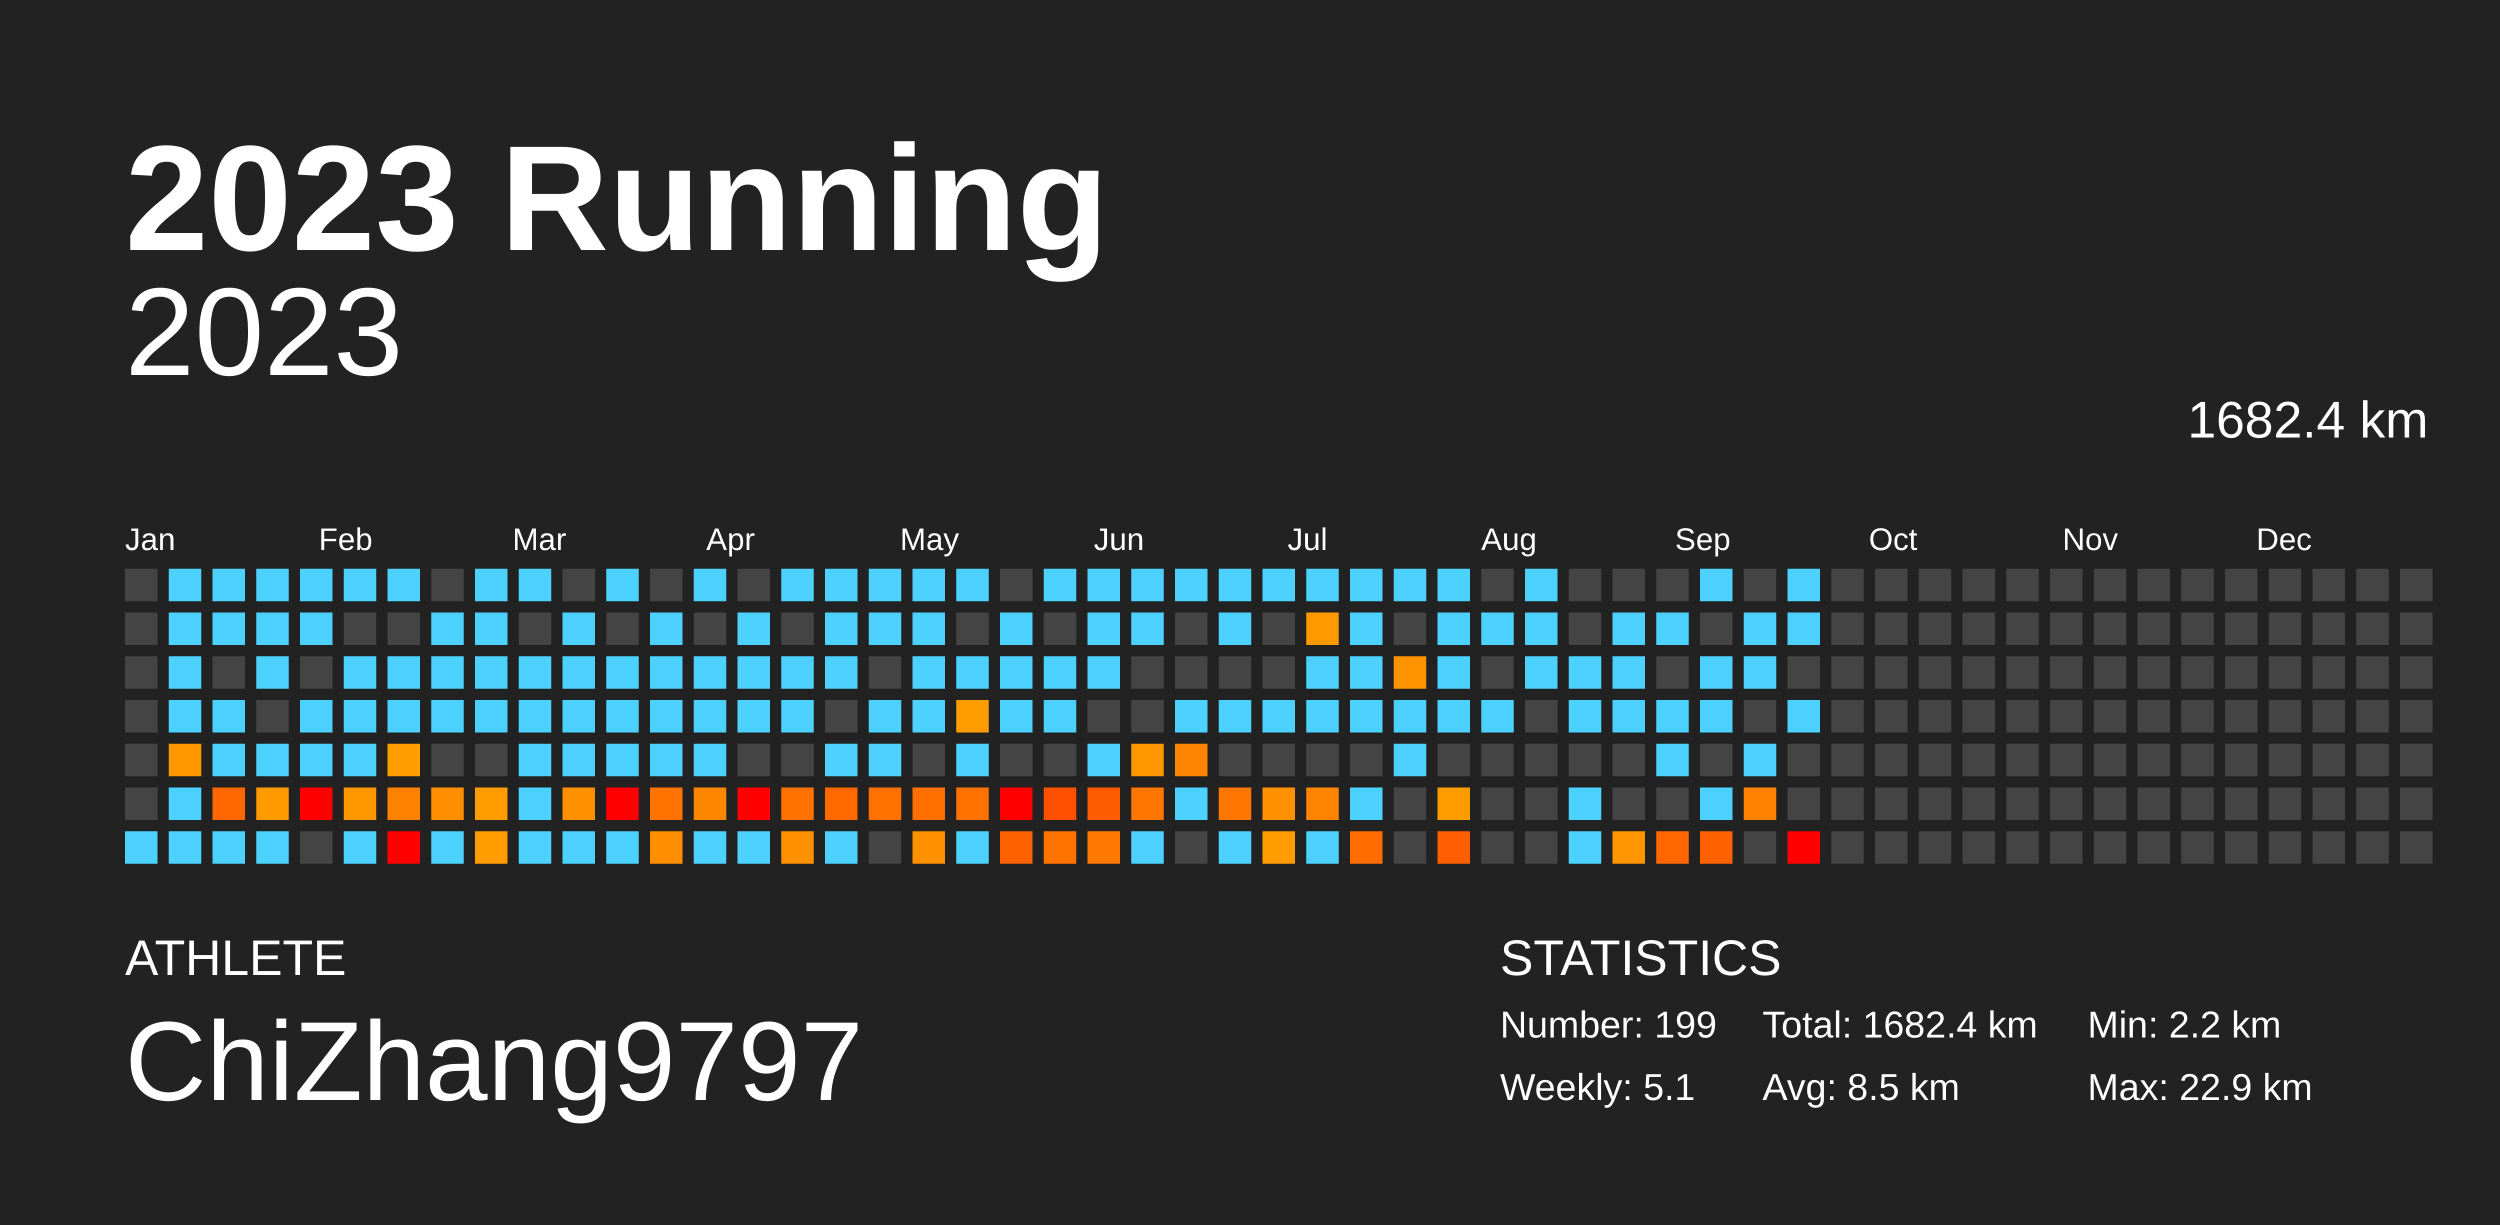
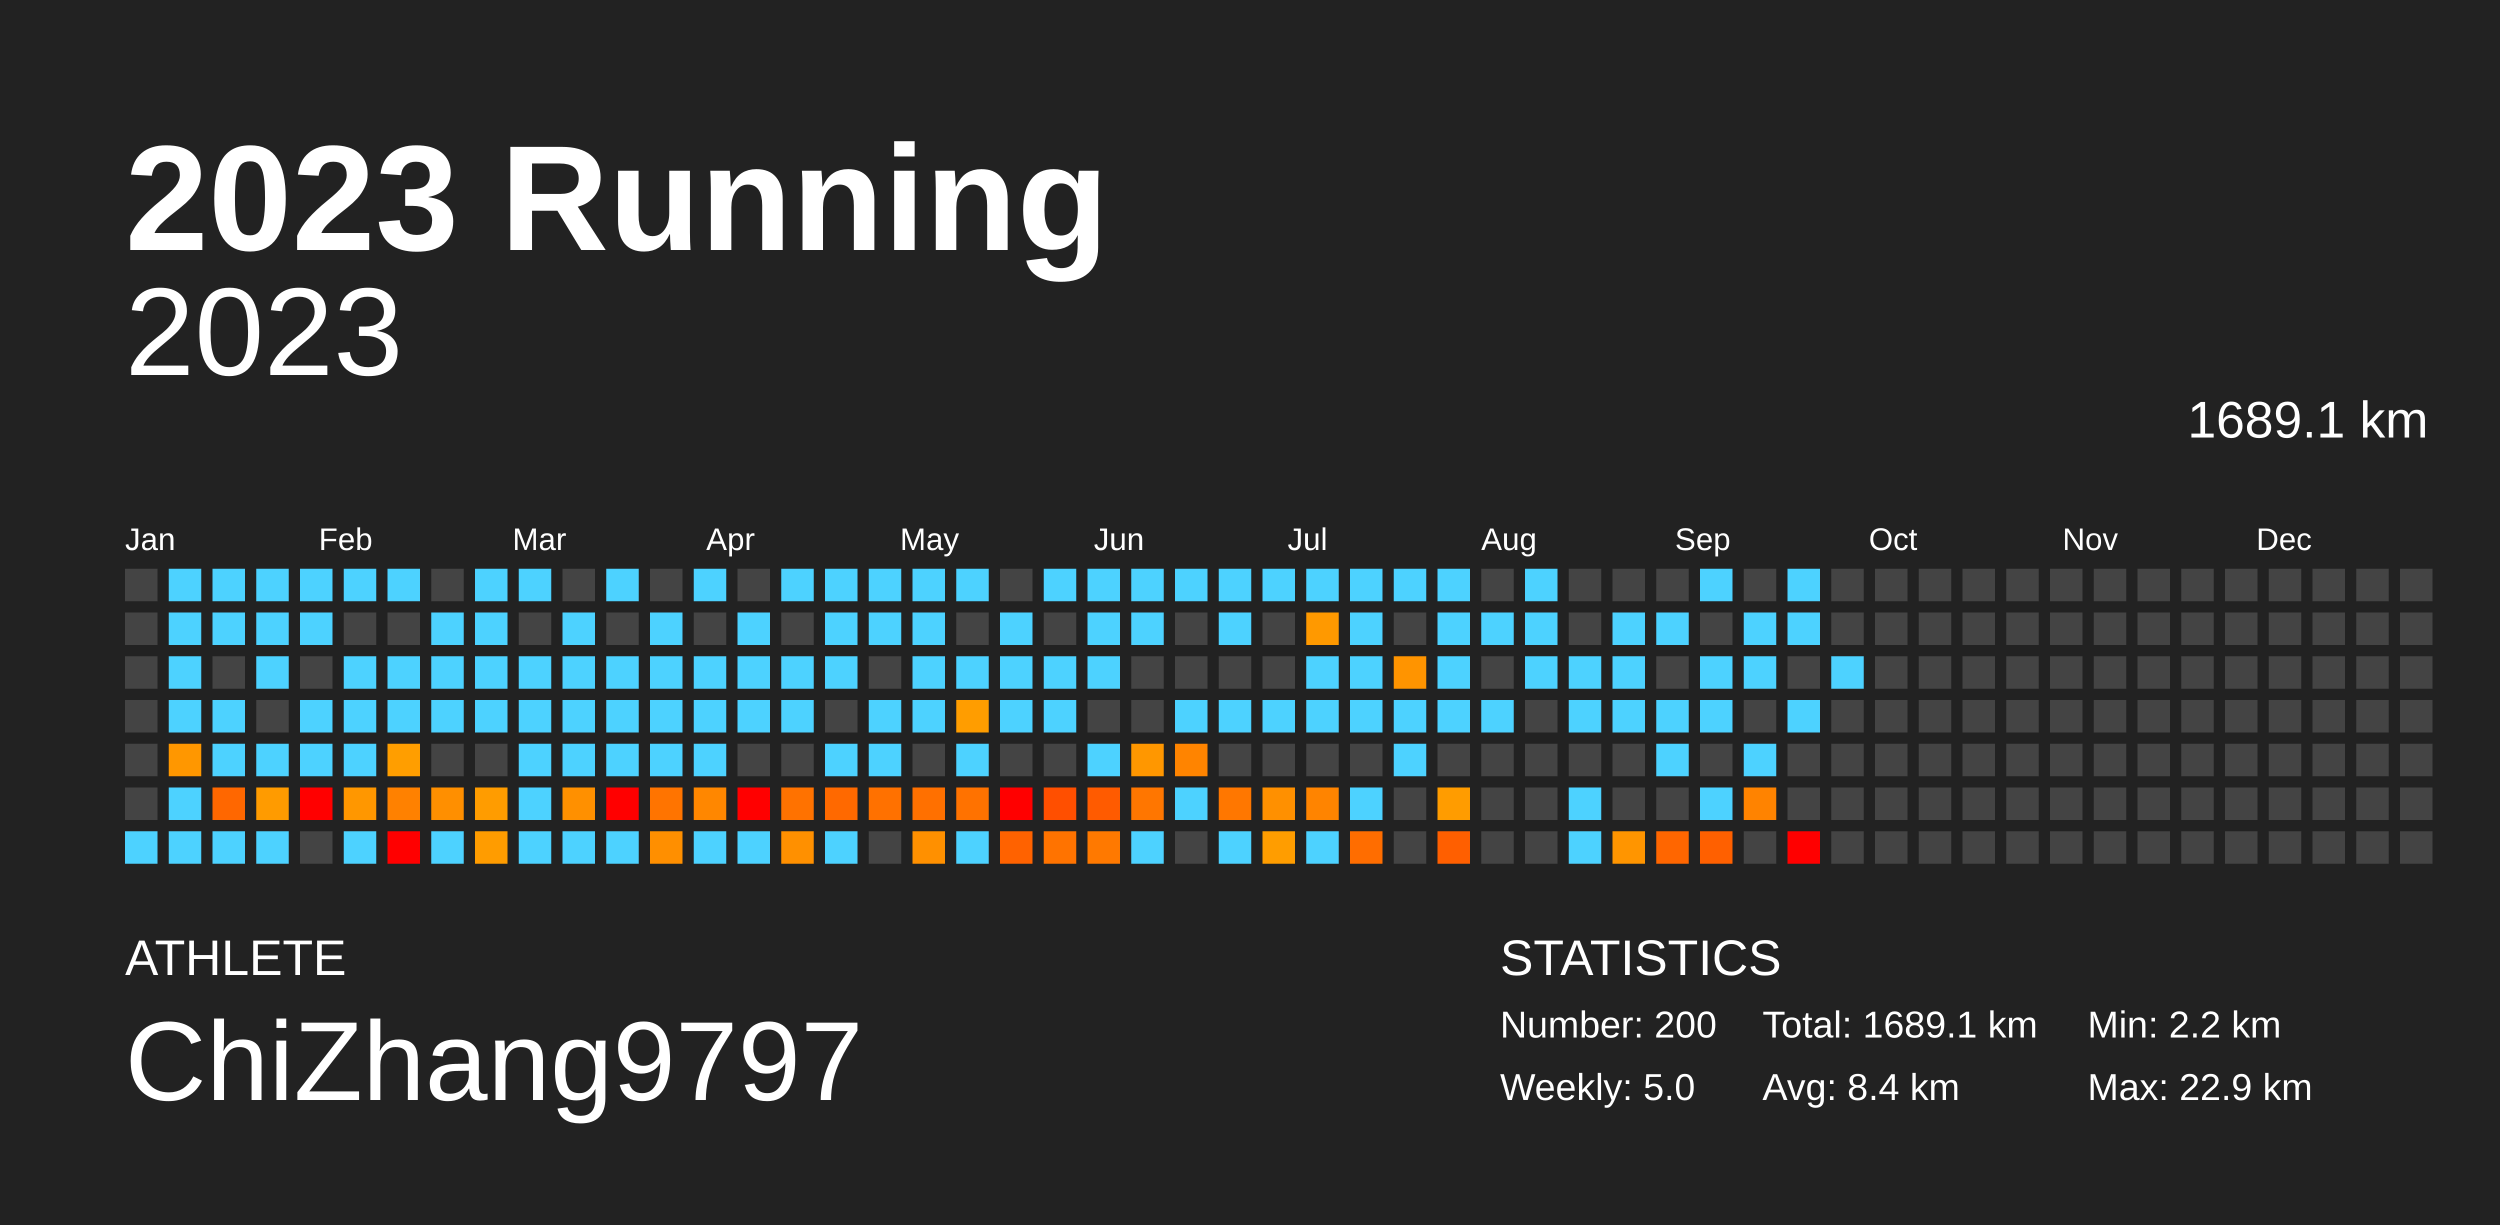
<svg xmlns="http://www.w3.org/2000/svg" baseProfile="full" height="98mm" version="1.1" viewBox="0,0,200,98" width="200mm">
  <defs />
  <rect fill="#222222" height="98" width="200" x="0" y="0" />
  <text fill="#FFFFFF" style="font-size:12px; font-family:Arial; font-weight:bold;" x="10" y="20">2023 Running</text>
  <text fill="#FFFFFF" style="font-size:4px; font-family:Arial" x="10" y="78">ATHLETE</text>
  <text fill="#FFFFFF" style="font-size:9px; font-family:Arial" x="10" y="88">ChiZhang9797</text>
  <text fill="#FFFFFF" style="font-size:4px; font-family:Arial" x="120" y="78">STATISTICS</text>
-   <text fill="#FFFFFF" style="font-size:3px; font-family:Arial" x="120" y="83">Number: 199</text>
-   <text fill="#FFFFFF" style="font-size:3px; font-family:Arial" x="120" y="88">Weekly: 5.1</text>
-   <text fill="#FFFFFF" style="font-size:3px; font-family:Arial" x="141" y="83">Total: 1682.4 km</text>
-   <text fill="#FFFFFF" style="font-size:3px; font-family:Arial" x="141" y="88">Avg: 8.5 km</text>
+   <text fill="#FFFFFF" style="font-size:3px; font-family:Arial" x="120" y="83">Number: 200</text>
+   <text fill="#FFFFFF" style="font-size:3px; font-family:Arial" x="120" y="88">Weekly: 5.0</text>
+   <text fill="#FFFFFF" style="font-size:3px; font-family:Arial" x="141" y="83">Total: 1689.1 km</text>
+   <text fill="#FFFFFF" style="font-size:3px; font-family:Arial" x="141" y="88">Avg: 8.4 km</text>
  <text fill="#FFFFFF" style="font-size:3px; font-family:Arial" x="167" y="83">Min: 2.2 km</text>
  <text fill="#FFFFFF" style="font-size:3px; font-family:Arial" x="167" y="88">Max: 22.9 km</text>
  <text alignment-baseline="hanging" fill="#FFFFFF" style="font-size:10.0px; font-family:Arial;" x="10" y="30">2023</text>
-   <text alignment-baseline="hanging" fill="#FFFFFF" style="font-size:4.125px; font-family:Arial;" x="175" y="35">1682.4 km</text>
+   <text alignment-baseline="hanging" fill="#FFFFFF" style="font-size:4.125px; font-family:Arial;" x="175" y="35">1689.1 km</text>
  <text fill="#FFFFFF" style="font-size:2.5px; font-family:Arial" x="10.0" y="44">Jan</text>
  <text fill="#FFFFFF" style="font-size:2.5px; font-family:Arial" x="25.5" y="44">Feb</text>
  <text fill="#FFFFFF" style="font-size:2.5px; font-family:Arial" x="41.0" y="44">Mar</text>
  <text fill="#FFFFFF" style="font-size:2.5px; font-family:Arial" x="56.5" y="44">Apr</text>
  <text fill="#FFFFFF" style="font-size:2.5px; font-family:Arial" x="72.0" y="44">May</text>
  <text fill="#FFFFFF" style="font-size:2.5px; font-family:Arial" x="87.5" y="44">Jun</text>
  <text fill="#FFFFFF" style="font-size:2.5px; font-family:Arial" x="103.0" y="44">Jul</text>
  <text fill="#FFFFFF" style="font-size:2.5px; font-family:Arial" x="118.5" y="44">Aug</text>
  <text fill="#FFFFFF" style="font-size:2.5px; font-family:Arial" x="134.0" y="44">Sep</text>
  <text fill="#FFFFFF" style="font-size:2.5px; font-family:Arial" x="149.5" y="44">Oct</text>
  <text fill="#FFFFFF" style="font-size:2.5px; font-family:Arial" x="165.0" y="44">Nov</text>
  <text fill="#FFFFFF" style="font-size:2.5px; font-family:Arial" x="180.5" y="44">Dec</text>
  <rect fill="#444444" height="2.6" width="2.6" x="10.0" y="45.5" />
  <rect fill="#444444" height="2.6" width="2.6" x="10.0" y="49.0" />
  <rect fill="#444444" height="2.6" width="2.6" x="10.0" y="52.5" />
  <rect fill="#444444" height="2.6" width="2.6" x="10.0" y="56.0" />
  <rect fill="#444444" height="2.6" width="2.6" x="10.0" y="59.5" />
  <rect fill="#444444" height="2.6" width="2.6" x="10.0" y="63.0" />
  <rect fill="#4dd2ff" height="2.6" width="2.6" x="10.0" y="66.5" />
  <rect fill="#4dd2ff" height="2.6" width="2.6" x="13.5" y="45.5" />
  <rect fill="#4dd2ff" height="2.6" width="2.6" x="13.5" y="49.0" />
  <rect fill="#4dd2ff" height="2.6" width="2.6" x="13.5" y="52.5" />
  <rect fill="#4dd2ff" height="2.6" width="2.6" x="13.5" y="56.0" />
  <rect fill="#ff9700" height="2.6" width="2.6" x="13.5" y="59.5" />
  <rect fill="#4dd2ff" height="2.6" width="2.6" x="13.5" y="63.0" />
  <rect fill="#4dd2ff" height="2.6" width="2.6" x="13.5" y="66.5" />
  <rect fill="#4dd2ff" height="2.6" width="2.6" x="17.0" y="45.5" />
  <rect fill="#4dd2ff" height="2.6" width="2.6" x="17.0" y="49.0" />
  <rect fill="#444444" height="2.6" width="2.6" x="17.0" y="52.5" />
  <rect fill="#4dd2ff" height="2.6" width="2.6" x="17.0" y="56.0" />
  <rect fill="#4dd2ff" height="2.6" width="2.6" x="17.0" y="59.5" />
  <rect fill="#ff6700" height="2.6" width="2.6" x="17.0" y="63.0" />
  <rect fill="#4dd2ff" height="2.6" width="2.6" x="17.0" y="66.5" />
  <rect fill="#4dd2ff" height="2.6" width="2.6" x="20.5" y="45.5" />
  <rect fill="#4dd2ff" height="2.6" width="2.6" x="20.5" y="49.0" />
  <rect fill="#4dd2ff" height="2.6" width="2.6" x="20.5" y="52.5" />
  <rect fill="#444444" height="2.6" width="2.6" x="20.5" y="56.0" />
  <rect fill="#4dd2ff" height="2.6" width="2.6" x="20.5" y="59.5" />
  <rect fill="#ff9b00" height="2.6" width="2.6" x="20.5" y="63.0" />
  <rect fill="#4dd2ff" height="2.6" width="2.6" x="20.5" y="66.5" />
  <rect fill="#4dd2ff" height="2.6" width="2.6" x="24.0" y="45.5" />
  <rect fill="#4dd2ff" height="2.6" width="2.6" x="24.0" y="49.0" />
  <rect fill="#444444" height="2.6" width="2.6" x="24.0" y="52.5" />
  <rect fill="#4dd2ff" height="2.6" width="2.6" x="24.0" y="56.0" />
  <rect fill="#4dd2ff" height="2.6" width="2.6" x="24.0" y="59.5" />
  <rect fill="red" height="2.6" width="2.6" x="24.0" y="63.0" />
  <rect fill="#444444" height="2.6" width="2.6" x="24.0" y="66.5" />
  <rect fill="#4dd2ff" height="2.6" width="2.6" x="27.5" y="45.5" />
  <rect fill="#444444" height="2.6" width="2.6" x="27.5" y="49.0" />
  <rect fill="#4dd2ff" height="2.6" width="2.6" x="27.5" y="52.5" />
  <rect fill="#4dd2ff" height="2.6" width="2.6" x="27.5" y="56.0" />
  <rect fill="#4dd2ff" height="2.6" width="2.6" x="27.5" y="59.5" />
  <rect fill="#ff9700" height="2.6" width="2.6" x="27.5" y="63.0" />
  <rect fill="#4dd2ff" height="2.6" width="2.6" x="27.5" y="66.5" />
  <rect fill="#4dd2ff" height="2.6" width="2.6" x="31.0" y="45.5" />
  <rect fill="#444444" height="2.6" width="2.6" x="31.0" y="49.0" />
  <rect fill="#4dd2ff" height="2.6" width="2.6" x="31.0" y="52.5" />
  <rect fill="#4dd2ff" height="2.6" width="2.6" x="31.0" y="56.0" />
  <rect fill="#ff9e00" height="2.6" width="2.6" x="31.0" y="59.5" />
  <rect fill="#ff8100" height="2.6" width="2.6" x="31.0" y="63.0" />
  <rect fill="red" height="2.6" width="2.6" x="31.0" y="66.5" />
  <rect fill="#444444" height="2.6" width="2.6" x="34.5" y="45.5" />
  <rect fill="#4dd2ff" height="2.6" width="2.6" x="34.5" y="49.0" />
  <rect fill="#4dd2ff" height="2.6" width="2.6" x="34.5" y="52.5" />
  <rect fill="#4dd2ff" height="2.6" width="2.6" x="34.5" y="56.0" />
  <rect fill="#444444" height="2.6" width="2.6" x="34.5" y="59.5" />
  <rect fill="#ff8f00" height="2.6" width="2.6" x="34.5" y="63.0" />
  <rect fill="#4dd2ff" height="2.6" width="2.6" x="34.5" y="66.5" />
  <rect fill="#4dd2ff" height="2.6" width="2.6" x="38.0" y="45.5" />
  <rect fill="#4dd2ff" height="2.6" width="2.6" x="38.0" y="49.0" />
  <rect fill="#4dd2ff" height="2.6" width="2.6" x="38.0" y="52.5" />
  <rect fill="#4dd2ff" height="2.6" width="2.6" x="38.0" y="56.0" />
  <rect fill="#444444" height="2.6" width="2.6" x="38.0" y="59.5" />
  <rect fill="#ff9c00" height="2.6" width="2.6" x="38.0" y="63.0" />
  <rect fill="#ff9c00" height="2.6" width="2.6" x="38.0" y="66.5" />
  <rect fill="#4dd2ff" height="2.6" width="2.6" x="41.5" y="45.5" />
  <rect fill="#444444" height="2.6" width="2.6" x="41.5" y="49.0" />
  <rect fill="#4dd2ff" height="2.6" width="2.6" x="41.5" y="52.5" />
  <rect fill="#4dd2ff" height="2.6" width="2.6" x="41.5" y="56.0" />
  <rect fill="#4dd2ff" height="2.6" width="2.6" x="41.5" y="59.5" />
  <rect fill="#4dd2ff" height="2.6" width="2.6" x="41.5" y="63.0" />
  <rect fill="#4dd2ff" height="2.6" width="2.6" x="41.5" y="66.5" />
  <rect fill="#444444" height="2.6" width="2.6" x="45.0" y="45.5" />
  <rect fill="#4dd2ff" height="2.6" width="2.6" x="45.0" y="49.0" />
  <rect fill="#4dd2ff" height="2.6" width="2.6" x="45.0" y="52.5" />
  <rect fill="#4dd2ff" height="2.6" width="2.6" x="45.0" y="56.0" />
  <rect fill="#4dd2ff" height="2.6" width="2.6" x="45.0" y="59.5" />
  <rect fill="#ff9000" height="2.6" width="2.6" x="45.0" y="63.0" />
  <rect fill="#4dd2ff" height="2.6" width="2.6" x="45.0" y="66.5" />
  <rect fill="#4dd2ff" height="2.6" width="2.6" x="48.5" y="45.5" />
  <rect fill="#444444" height="2.6" width="2.6" x="48.5" y="49.0" />
  <rect fill="#4dd2ff" height="2.6" width="2.6" x="48.5" y="52.5" />
  <rect fill="#4dd2ff" height="2.6" width="2.6" x="48.5" y="56.0" />
  <rect fill="#4dd2ff" height="2.6" width="2.6" x="48.5" y="59.5" />
  <rect fill="red" height="2.6" width="2.6" x="48.5" y="63.0" />
  <rect fill="#4dd2ff" height="2.6" width="2.6" x="48.5" y="66.5" />
  <rect fill="#444444" height="2.6" width="2.6" x="52.0" y="45.5" />
  <rect fill="#4dd2ff" height="2.6" width="2.6" x="52.0" y="49.0" />
  <rect fill="#4dd2ff" height="2.6" width="2.6" x="52.0" y="52.5" />
  <rect fill="#4dd2ff" height="2.6" width="2.6" x="52.0" y="56.0" />
  <rect fill="#4dd2ff" height="2.6" width="2.6" x="52.0" y="59.5" />
  <rect fill="#ff7400" height="2.6" width="2.6" x="52.0" y="63.0" />
  <rect fill="#ff8f00" height="2.6" width="2.6" x="52.0" y="66.5" />
  <rect fill="#4dd2ff" height="2.6" width="2.6" x="55.5" y="45.5" />
  <rect fill="#444444" height="2.6" width="2.6" x="55.5" y="49.0" />
  <rect fill="#4dd2ff" height="2.6" width="2.6" x="55.5" y="52.5" />
  <rect fill="#4dd2ff" height="2.6" width="2.6" x="55.5" y="56.0" />
  <rect fill="#4dd2ff" height="2.6" width="2.6" x="55.5" y="59.5" />
  <rect fill="#ff8700" height="2.6" width="2.6" x="55.5" y="63.0" />
  <rect fill="#4dd2ff" height="2.6" width="2.6" x="55.5" y="66.5" />
  <rect fill="#444444" height="2.6" width="2.6" x="59.0" y="45.5" />
  <rect fill="#4dd2ff" height="2.6" width="2.6" x="59.0" y="49.0" />
  <rect fill="#4dd2ff" height="2.6" width="2.6" x="59.0" y="52.5" />
  <rect fill="#4dd2ff" height="2.6" width="2.6" x="59.0" y="56.0" />
  <rect fill="#444444" height="2.6" width="2.6" x="59.0" y="59.5" />
  <rect fill="red" height="2.6" width="2.6" x="59.0" y="63.0" />
  <rect fill="#4dd2ff" height="2.6" width="2.6" x="59.0" y="66.5" />
  <rect fill="#4dd2ff" height="2.6" width="2.6" x="62.5" y="45.5" />
  <rect fill="#444444" height="2.6" width="2.6" x="62.5" y="49.0" />
  <rect fill="#4dd2ff" height="2.6" width="2.6" x="62.5" y="52.5" />
  <rect fill="#4dd2ff" height="2.6" width="2.6" x="62.5" y="56.0" />
  <rect fill="#444444" height="2.6" width="2.6" x="62.5" y="59.5" />
  <rect fill="#ff7200" height="2.6" width="2.6" x="62.5" y="63.0" />
  <rect fill="#ff9000" height="2.6" width="2.6" x="62.5" y="66.5" />
  <rect fill="#4dd2ff" height="2.6" width="2.6" x="66.0" y="45.5" />
  <rect fill="#4dd2ff" height="2.6" width="2.6" x="66.0" y="49.0" />
  <rect fill="#4dd2ff" height="2.6" width="2.6" x="66.0" y="52.5" />
  <rect fill="#444444" height="2.6" width="2.6" x="66.0" y="56.0" />
  <rect fill="#4dd2ff" height="2.6" width="2.6" x="66.0" y="59.5" />
  <rect fill="#ff6900" height="2.6" width="2.6" x="66.0" y="63.0" />
  <rect fill="#4dd2ff" height="2.6" width="2.6" x="66.0" y="66.5" />
  <rect fill="#4dd2ff" height="2.6" width="2.6" x="69.5" y="45.5" />
  <rect fill="#4dd2ff" height="2.6" width="2.6" x="69.5" y="49.0" />
  <rect fill="#444444" height="2.6" width="2.6" x="69.5" y="52.5" />
  <rect fill="#4dd2ff" height="2.6" width="2.6" x="69.5" y="56.0" />
  <rect fill="#4dd2ff" height="2.6" width="2.6" x="69.5" y="59.5" />
  <rect fill="#ff7100" height="2.6" width="2.6" x="69.5" y="63.0" />
  <rect fill="#444444" height="2.6" width="2.6" x="69.5" y="66.5" />
  <rect fill="#4dd2ff" height="2.6" width="2.6" x="73.0" y="45.5" />
  <rect fill="#4dd2ff" height="2.6" width="2.6" x="73.0" y="49.0" />
  <rect fill="#4dd2ff" height="2.6" width="2.6" x="73.0" y="52.5" />
  <rect fill="#4dd2ff" height="2.6" width="2.6" x="73.0" y="56.0" />
  <rect fill="#444444" height="2.6" width="2.6" x="73.0" y="59.5" />
  <rect fill="#ff7000" height="2.6" width="2.6" x="73.0" y="63.0" />
  <rect fill="#ff9000" height="2.6" width="2.6" x="73.0" y="66.5" />
  <rect fill="#4dd2ff" height="2.6" width="2.6" x="76.5" y="45.5" />
  <rect fill="#444444" height="2.6" width="2.6" x="76.5" y="49.0" />
  <rect fill="#4dd2ff" height="2.6" width="2.6" x="76.5" y="52.5" />
  <rect fill="#ff9d00" height="2.6" width="2.6" x="76.5" y="56.0" />
  <rect fill="#4dd2ff" height="2.6" width="2.6" x="76.5" y="59.5" />
  <rect fill="#ff7200" height="2.6" width="2.6" x="76.5" y="63.0" />
  <rect fill="#4dd2ff" height="2.6" width="2.6" x="76.5" y="66.5" />
  <rect fill="#444444" height="2.6" width="2.6" x="80.0" y="45.5" />
  <rect fill="#4dd2ff" height="2.6" width="2.6" x="80.0" y="49.0" />
  <rect fill="#4dd2ff" height="2.6" width="2.6" x="80.0" y="52.5" />
  <rect fill="#4dd2ff" height="2.6" width="2.6" x="80.0" y="56.0" />
  <rect fill="#444444" height="2.6" width="2.6" x="80.0" y="59.5" />
  <rect fill="red" height="2.6" width="2.6" x="80.0" y="63.0" />
  <rect fill="#ff6200" height="2.6" width="2.6" x="80.0" y="66.5" />
  <rect fill="#4dd2ff" height="2.6" width="2.6" x="83.5" y="45.5" />
  <rect fill="#444444" height="2.6" width="2.6" x="83.5" y="49.0" />
  <rect fill="#4dd2ff" height="2.6" width="2.6" x="83.5" y="52.5" />
  <rect fill="#4dd2ff" height="2.6" width="2.6" x="83.5" y="56.0" />
  <rect fill="#444444" height="2.6" width="2.6" x="83.5" y="59.5" />
  <rect fill="#ff4f00" height="2.6" width="2.6" x="83.5" y="63.0" />
  <rect fill="#ff7300" height="2.6" width="2.6" x="83.5" y="66.5" />
  <rect fill="#4dd2ff" height="2.6" width="2.6" x="87.0" y="45.5" />
  <rect fill="#4dd2ff" height="2.6" width="2.6" x="87.0" y="49.0" />
  <rect fill="#4dd2ff" height="2.6" width="2.6" x="87.0" y="52.5" />
  <rect fill="#444444" height="2.6" width="2.6" x="87.0" y="56.0" />
  <rect fill="#4dd2ff" height="2.6" width="2.6" x="87.0" y="59.5" />
  <rect fill="#ff5b00" height="2.6" width="2.6" x="87.0" y="63.0" />
  <rect fill="#ff7900" height="2.6" width="2.6" x="87.0" y="66.5" />
  <rect fill="#4dd2ff" height="2.6" width="2.6" x="90.5" y="45.5" />
  <rect fill="#4dd2ff" height="2.6" width="2.6" x="90.5" y="49.0" />
  <rect fill="#444444" height="2.6" width="2.6" x="90.5" y="52.5" />
  <rect fill="#444444" height="2.6" width="2.6" x="90.5" y="56.0" />
  <rect fill="#ff9700" height="2.6" width="2.6" x="90.5" y="59.5" />
  <rect fill="#ff7600" height="2.6" width="2.6" x="90.5" y="63.0" />
  <rect fill="#4dd2ff" height="2.6" width="2.6" x="90.5" y="66.5" />
  <rect fill="#4dd2ff" height="2.6" width="2.6" x="94.0" y="45.5" />
  <rect fill="#444444" height="2.6" width="2.6" x="94.0" y="49.0" />
  <rect fill="#444444" height="2.6" width="2.6" x="94.0" y="52.5" />
  <rect fill="#4dd2ff" height="2.6" width="2.6" x="94.0" y="56.0" />
  <rect fill="#ff8400" height="2.6" width="2.6" x="94.0" y="59.5" />
  <rect fill="#4dd2ff" height="2.6" width="2.6" x="94.0" y="63.0" />
  <rect fill="#444444" height="2.6" width="2.6" x="94.0" y="66.5" />
  <rect fill="#4dd2ff" height="2.6" width="2.6" x="97.5" y="45.5" />
  <rect fill="#4dd2ff" height="2.6" width="2.6" x="97.5" y="49.0" />
  <rect fill="#444444" height="2.6" width="2.6" x="97.5" y="52.5" />
  <rect fill="#4dd2ff" height="2.6" width="2.6" x="97.5" y="56.0" />
  <rect fill="#444444" height="2.6" width="2.6" x="97.5" y="59.5" />
  <rect fill="#ff7700" height="2.6" width="2.6" x="97.5" y="63.0" />
  <rect fill="#4dd2ff" height="2.6" width="2.6" x="97.5" y="66.5" />
  <rect fill="#4dd2ff" height="2.6" width="2.6" x="101.0" y="45.5" />
  <rect fill="#444444" height="2.6" width="2.6" x="101.0" y="49.0" />
  <rect fill="#444444" height="2.6" width="2.6" x="101.0" y="52.5" />
  <rect fill="#4dd2ff" height="2.6" width="2.6" x="101.0" y="56.0" />
  <rect fill="#444444" height="2.6" width="2.6" x="101.0" y="59.5" />
  <rect fill="#ff9000" height="2.6" width="2.6" x="101.0" y="63.0" />
  <rect fill="#ff9d00" height="2.6" width="2.6" x="101.0" y="66.5" />
  <rect fill="#4dd2ff" height="2.6" width="2.6" x="104.5" y="45.5" />
  <rect fill="#ff9900" height="2.6" width="2.6" x="104.5" y="49.0" />
  <rect fill="#4dd2ff" height="2.6" width="2.6" x="104.5" y="52.5" />
  <rect fill="#4dd2ff" height="2.6" width="2.6" x="104.5" y="56.0" />
  <rect fill="#444444" height="2.6" width="2.6" x="104.5" y="59.5" />
  <rect fill="#ff8400" height="2.6" width="2.6" x="104.5" y="63.0" />
  <rect fill="#4dd2ff" height="2.6" width="2.6" x="104.5" y="66.5" />
  <rect fill="#4dd2ff" height="2.6" width="2.6" x="108.0" y="45.5" />
  <rect fill="#4dd2ff" height="2.6" width="2.6" x="108.0" y="49.0" />
  <rect fill="#4dd2ff" height="2.6" width="2.6" x="108.0" y="52.5" />
  <rect fill="#4dd2ff" height="2.6" width="2.6" x="108.0" y="56.0" />
  <rect fill="#444444" height="2.6" width="2.6" x="108.0" y="59.5" />
  <rect fill="#4dd2ff" height="2.6" width="2.6" x="108.0" y="63.0" />
  <rect fill="#ff6d00" height="2.6" width="2.6" x="108.0" y="66.5" />
  <rect fill="#4dd2ff" height="2.6" width="2.6" x="111.5" y="45.5" />
  <rect fill="#444444" height="2.6" width="2.6" x="111.5" y="49.0" />
  <rect fill="#ff9400" height="2.6" width="2.6" x="111.5" y="52.5" />
  <rect fill="#4dd2ff" height="2.6" width="2.6" x="111.5" y="56.0" />
  <rect fill="#4dd2ff" height="2.6" width="2.6" x="111.5" y="59.5" />
  <rect fill="#444444" height="2.6" width="2.6" x="111.5" y="63.0" />
  <rect fill="#444444" height="2.6" width="2.6" x="111.5" y="66.5" />
  <rect fill="#4dd2ff" height="2.6" width="2.6" x="115.0" y="45.5" />
  <rect fill="#4dd2ff" height="2.6" width="2.6" x="115.0" y="49.0" />
  <rect fill="#4dd2ff" height="2.6" width="2.6" x="115.0" y="52.5" />
  <rect fill="#4dd2ff" height="2.6" width="2.6" x="115.0" y="56.0" />
  <rect fill="#444444" height="2.6" width="2.6" x="115.0" y="59.5" />
  <rect fill="#ff9c00" height="2.6" width="2.6" x="115.0" y="63.0" />
  <rect fill="#ff5f00" height="2.6" width="2.6" x="115.0" y="66.5" />
  <rect fill="#444444" height="2.6" width="2.6" x="118.5" y="45.5" />
  <rect fill="#4dd2ff" height="2.6" width="2.6" x="118.5" y="49.0" />
  <rect fill="#444444" height="2.6" width="2.6" x="118.5" y="52.5" />
  <rect fill="#4dd2ff" height="2.6" width="2.6" x="118.5" y="56.0" />
  <rect fill="#444444" height="2.6" width="2.6" x="118.5" y="59.5" />
  <rect fill="#444444" height="2.6" width="2.6" x="118.5" y="63.0" />
  <rect fill="#444444" height="2.6" width="2.6" x="118.5" y="66.5" />
  <rect fill="#4dd2ff" height="2.6" width="2.6" x="122.0" y="45.5" />
  <rect fill="#4dd2ff" height="2.6" width="2.6" x="122.0" y="49.0" />
  <rect fill="#4dd2ff" height="2.6" width="2.6" x="122.0" y="52.5" />
  <rect fill="#444444" height="2.6" width="2.6" x="122.0" y="56.0" />
  <rect fill="#444444" height="2.6" width="2.6" x="122.0" y="59.5" />
  <rect fill="#444444" height="2.6" width="2.6" x="122.0" y="63.0" />
  <rect fill="#444444" height="2.6" width="2.6" x="122.0" y="66.5" />
  <rect fill="#444444" height="2.6" width="2.6" x="125.5" y="45.5" />
  <rect fill="#444444" height="2.6" width="2.6" x="125.5" y="49.0" />
  <rect fill="#4dd2ff" height="2.6" width="2.6" x="125.5" y="52.5" />
  <rect fill="#4dd2ff" height="2.6" width="2.6" x="125.5" y="56.0" />
  <rect fill="#444444" height="2.6" width="2.6" x="125.5" y="59.5" />
  <rect fill="#4dd2ff" height="2.6" width="2.6" x="125.5" y="63.0" />
  <rect fill="#4dd2ff" height="2.6" width="2.6" x="125.5" y="66.5" />
  <rect fill="#444444" height="2.6" width="2.6" x="129.0" y="45.5" />
  <rect fill="#4dd2ff" height="2.6" width="2.6" x="129.0" y="49.0" />
  <rect fill="#4dd2ff" height="2.6" width="2.6" x="129.0" y="52.5" />
  <rect fill="#4dd2ff" height="2.6" width="2.6" x="129.0" y="56.0" />
  <rect fill="#444444" height="2.6" width="2.6" x="129.0" y="59.5" />
  <rect fill="#444444" height="2.6" width="2.6" x="129.0" y="63.0" />
  <rect fill="#ff9500" height="2.6" width="2.6" x="129.0" y="66.5" />
  <rect fill="#444444" height="2.6" width="2.6" x="132.5" y="45.5" />
  <rect fill="#4dd2ff" height="2.6" width="2.6" x="132.5" y="49.0" />
  <rect fill="#444444" height="2.6" width="2.6" x="132.5" y="52.5" />
  <rect fill="#4dd2ff" height="2.6" width="2.6" x="132.5" y="56.0" />
  <rect fill="#4dd2ff" height="2.6" width="2.6" x="132.5" y="59.5" />
  <rect fill="#444444" height="2.6" width="2.6" x="132.5" y="63.0" />
  <rect fill="#ff6600" height="2.6" width="2.6" x="132.5" y="66.5" />
  <rect fill="#4dd2ff" height="2.6" width="2.6" x="136.0" y="45.5" />
  <rect fill="#444444" height="2.6" width="2.6" x="136.0" y="49.0" />
  <rect fill="#4dd2ff" height="2.6" width="2.6" x="136.0" y="52.5" />
  <rect fill="#4dd2ff" height="2.6" width="2.6" x="136.0" y="56.0" />
  <rect fill="#444444" height="2.6" width="2.6" x="136.0" y="59.5" />
  <rect fill="#4dd2ff" height="2.6" width="2.6" x="136.0" y="63.0" />
  <rect fill="#ff6000" height="2.6" width="2.6" x="136.0" y="66.5" />
  <rect fill="#444444" height="2.6" width="2.6" x="139.5" y="45.5" />
  <rect fill="#4dd2ff" height="2.6" width="2.6" x="139.5" y="49.0" />
  <rect fill="#4dd2ff" height="2.6" width="2.6" x="139.5" y="52.5" />
  <rect fill="#444444" height="2.6" width="2.6" x="139.5" y="56.0" />
  <rect fill="#4dd2ff" height="2.6" width="2.6" x="139.5" y="59.5" />
  <rect fill="#ff8300" height="2.6" width="2.6" x="139.5" y="63.0" />
  <rect fill="#444444" height="2.6" width="2.6" x="139.5" y="66.5" />
  <rect fill="#4dd2ff" height="2.6" width="2.6" x="143.0" y="45.5" />
  <rect fill="#4dd2ff" height="2.6" width="2.6" x="143.0" y="49.0" />
  <rect fill="#444444" height="2.6" width="2.6" x="143.0" y="52.5" />
  <rect fill="#4dd2ff" height="2.6" width="2.6" x="143.0" y="56.0" />
  <rect fill="#444444" height="2.6" width="2.6" x="143.0" y="59.5" />
  <rect fill="#444444" height="2.6" width="2.6" x="143.0" y="63.0" />
  <rect fill="red" height="2.6" width="2.6" x="143.0" y="66.5" />
  <rect fill="#444444" height="2.6" width="2.6" x="146.5" y="45.5" />
  <rect fill="#444444" height="2.6" width="2.6" x="146.5" y="49.0" />
-   <rect fill="#444444" height="2.6" width="2.6" x="146.5" y="52.5" />
+   <rect fill="#4dd2ff" height="2.6" width="2.6" x="146.5" y="52.5" />
  <rect fill="#444444" height="2.6" width="2.6" x="146.5" y="56.0" />
  <rect fill="#444444" height="2.6" width="2.6" x="146.5" y="59.5" />
  <rect fill="#444444" height="2.6" width="2.6" x="146.5" y="63.0" />
  <rect fill="#444444" height="2.6" width="2.6" x="146.5" y="66.5" />
  <rect fill="#444444" height="2.6" width="2.6" x="150.0" y="45.5" />
  <rect fill="#444444" height="2.6" width="2.6" x="150.0" y="49.0" />
  <rect fill="#444444" height="2.6" width="2.6" x="150.0" y="52.5" />
  <rect fill="#444444" height="2.6" width="2.6" x="150.0" y="56.0" />
  <rect fill="#444444" height="2.6" width="2.6" x="150.0" y="59.5" />
  <rect fill="#444444" height="2.6" width="2.6" x="150.0" y="63.0" />
  <rect fill="#444444" height="2.6" width="2.6" x="150.0" y="66.5" />
  <rect fill="#444444" height="2.6" width="2.6" x="153.5" y="45.5" />
  <rect fill="#444444" height="2.6" width="2.6" x="153.5" y="49.0" />
  <rect fill="#444444" height="2.6" width="2.6" x="153.5" y="52.5" />
  <rect fill="#444444" height="2.6" width="2.6" x="153.5" y="56.0" />
  <rect fill="#444444" height="2.6" width="2.6" x="153.5" y="59.5" />
  <rect fill="#444444" height="2.6" width="2.6" x="153.5" y="63.0" />
  <rect fill="#444444" height="2.6" width="2.6" x="153.5" y="66.5" />
  <rect fill="#444444" height="2.6" width="2.6" x="157.0" y="45.5" />
  <rect fill="#444444" height="2.6" width="2.6" x="157.0" y="49.0" />
  <rect fill="#444444" height="2.6" width="2.6" x="157.0" y="52.5" />
  <rect fill="#444444" height="2.6" width="2.6" x="157.0" y="56.0" />
  <rect fill="#444444" height="2.6" width="2.6" x="157.0" y="59.5" />
  <rect fill="#444444" height="2.6" width="2.6" x="157.0" y="63.0" />
  <rect fill="#444444" height="2.6" width="2.6" x="157.0" y="66.5" />
  <rect fill="#444444" height="2.6" width="2.6" x="160.5" y="45.5" />
  <rect fill="#444444" height="2.6" width="2.6" x="160.5" y="49.0" />
  <rect fill="#444444" height="2.6" width="2.6" x="160.5" y="52.5" />
  <rect fill="#444444" height="2.6" width="2.6" x="160.5" y="56.0" />
  <rect fill="#444444" height="2.6" width="2.6" x="160.5" y="59.5" />
  <rect fill="#444444" height="2.6" width="2.6" x="160.5" y="63.0" />
  <rect fill="#444444" height="2.6" width="2.6" x="160.5" y="66.5" />
  <rect fill="#444444" height="2.6" width="2.6" x="164.0" y="45.5" />
  <rect fill="#444444" height="2.6" width="2.6" x="164.0" y="49.0" />
  <rect fill="#444444" height="2.6" width="2.6" x="164.0" y="52.5" />
  <rect fill="#444444" height="2.6" width="2.6" x="164.0" y="56.0" />
  <rect fill="#444444" height="2.6" width="2.6" x="164.0" y="59.5" />
  <rect fill="#444444" height="2.6" width="2.6" x="164.0" y="63.0" />
  <rect fill="#444444" height="2.6" width="2.6" x="164.0" y="66.5" />
  <rect fill="#444444" height="2.6" width="2.6" x="167.5" y="45.5" />
  <rect fill="#444444" height="2.6" width="2.6" x="167.5" y="49.0" />
  <rect fill="#444444" height="2.6" width="2.6" x="167.5" y="52.5" />
  <rect fill="#444444" height="2.6" width="2.6" x="167.5" y="56.0" />
  <rect fill="#444444" height="2.6" width="2.6" x="167.5" y="59.5" />
  <rect fill="#444444" height="2.6" width="2.6" x="167.5" y="63.0" />
  <rect fill="#444444" height="2.6" width="2.6" x="167.5" y="66.5" />
  <rect fill="#444444" height="2.6" width="2.6" x="171.0" y="45.5" />
  <rect fill="#444444" height="2.6" width="2.6" x="171.0" y="49.0" />
  <rect fill="#444444" height="2.6" width="2.6" x="171.0" y="52.5" />
  <rect fill="#444444" height="2.6" width="2.6" x="171.0" y="56.0" />
  <rect fill="#444444" height="2.6" width="2.6" x="171.0" y="59.5" />
  <rect fill="#444444" height="2.6" width="2.6" x="171.0" y="63.0" />
  <rect fill="#444444" height="2.6" width="2.6" x="171.0" y="66.5" />
  <rect fill="#444444" height="2.6" width="2.6" x="174.5" y="45.5" />
  <rect fill="#444444" height="2.6" width="2.6" x="174.5" y="49.0" />
  <rect fill="#444444" height="2.6" width="2.6" x="174.5" y="52.5" />
  <rect fill="#444444" height="2.6" width="2.6" x="174.5" y="56.0" />
  <rect fill="#444444" height="2.6" width="2.6" x="174.5" y="59.5" />
  <rect fill="#444444" height="2.6" width="2.6" x="174.5" y="63.0" />
  <rect fill="#444444" height="2.6" width="2.6" x="174.5" y="66.5" />
  <rect fill="#444444" height="2.6" width="2.6" x="178.0" y="45.5" />
  <rect fill="#444444" height="2.6" width="2.6" x="178.0" y="49.0" />
  <rect fill="#444444" height="2.6" width="2.6" x="178.0" y="52.5" />
  <rect fill="#444444" height="2.6" width="2.6" x="178.0" y="56.0" />
  <rect fill="#444444" height="2.6" width="2.6" x="178.0" y="59.5" />
  <rect fill="#444444" height="2.6" width="2.6" x="178.0" y="63.0" />
  <rect fill="#444444" height="2.6" width="2.6" x="178.0" y="66.5" />
  <rect fill="#444444" height="2.6" width="2.6" x="181.5" y="45.5" />
  <rect fill="#444444" height="2.6" width="2.6" x="181.5" y="49.0" />
  <rect fill="#444444" height="2.6" width="2.6" x="181.5" y="52.5" />
  <rect fill="#444444" height="2.6" width="2.6" x="181.5" y="56.0" />
  <rect fill="#444444" height="2.6" width="2.6" x="181.5" y="59.5" />
  <rect fill="#444444" height="2.6" width="2.6" x="181.5" y="63.0" />
  <rect fill="#444444" height="2.6" width="2.6" x="181.5" y="66.5" />
  <rect fill="#444444" height="2.6" width="2.6" x="185.0" y="45.5" />
  <rect fill="#444444" height="2.6" width="2.6" x="185.0" y="49.0" />
  <rect fill="#444444" height="2.6" width="2.6" x="185.0" y="52.5" />
  <rect fill="#444444" height="2.6" width="2.6" x="185.0" y="56.0" />
  <rect fill="#444444" height="2.6" width="2.6" x="185.0" y="59.5" />
  <rect fill="#444444" height="2.6" width="2.6" x="185.0" y="63.0" />
  <rect fill="#444444" height="2.6" width="2.6" x="185.0" y="66.5" />
  <rect fill="#444444" height="2.6" width="2.6" x="188.5" y="45.5" />
  <rect fill="#444444" height="2.6" width="2.6" x="188.5" y="49.0" />
  <rect fill="#444444" height="2.6" width="2.6" x="188.5" y="52.5" />
  <rect fill="#444444" height="2.6" width="2.6" x="188.5" y="56.0" />
  <rect fill="#444444" height="2.6" width="2.6" x="188.5" y="59.5" />
  <rect fill="#444444" height="2.6" width="2.6" x="188.5" y="63.0" />
  <rect fill="#444444" height="2.6" width="2.6" x="188.5" y="66.5" />
  <rect fill="#444444" height="2.6" width="2.6" x="192.0" y="45.5" />
  <rect fill="#444444" height="2.6" width="2.6" x="192.0" y="49.0" />
  <rect fill="#444444" height="2.6" width="2.6" x="192.0" y="52.5" />
  <rect fill="#444444" height="2.6" width="2.6" x="192.0" y="56.0" />
  <rect fill="#444444" height="2.6" width="2.6" x="192.0" y="59.5" />
  <rect fill="#444444" height="2.6" width="2.6" x="192.0" y="63.0" />
  <rect fill="#444444" height="2.6" width="2.6" x="192.0" y="66.5" />
</svg>
